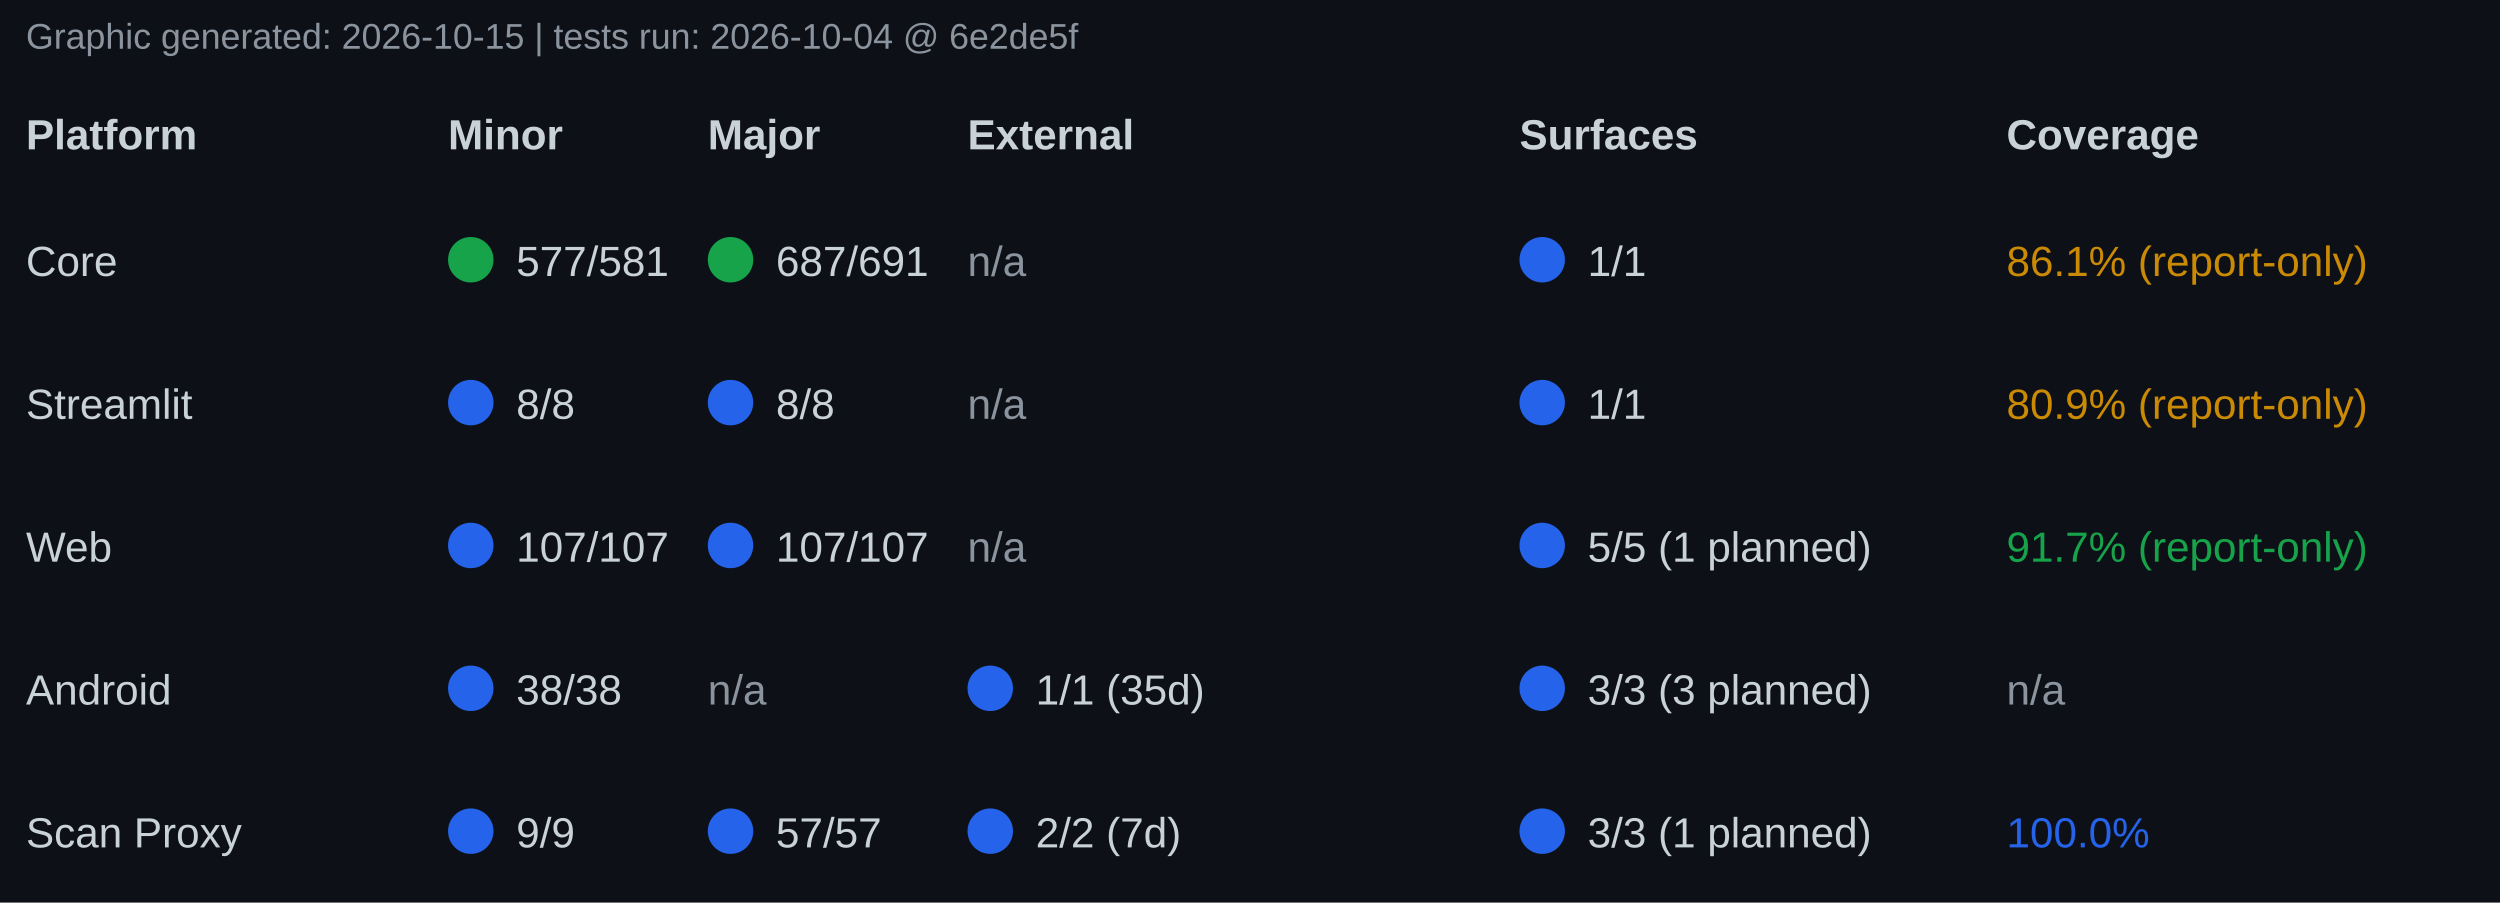
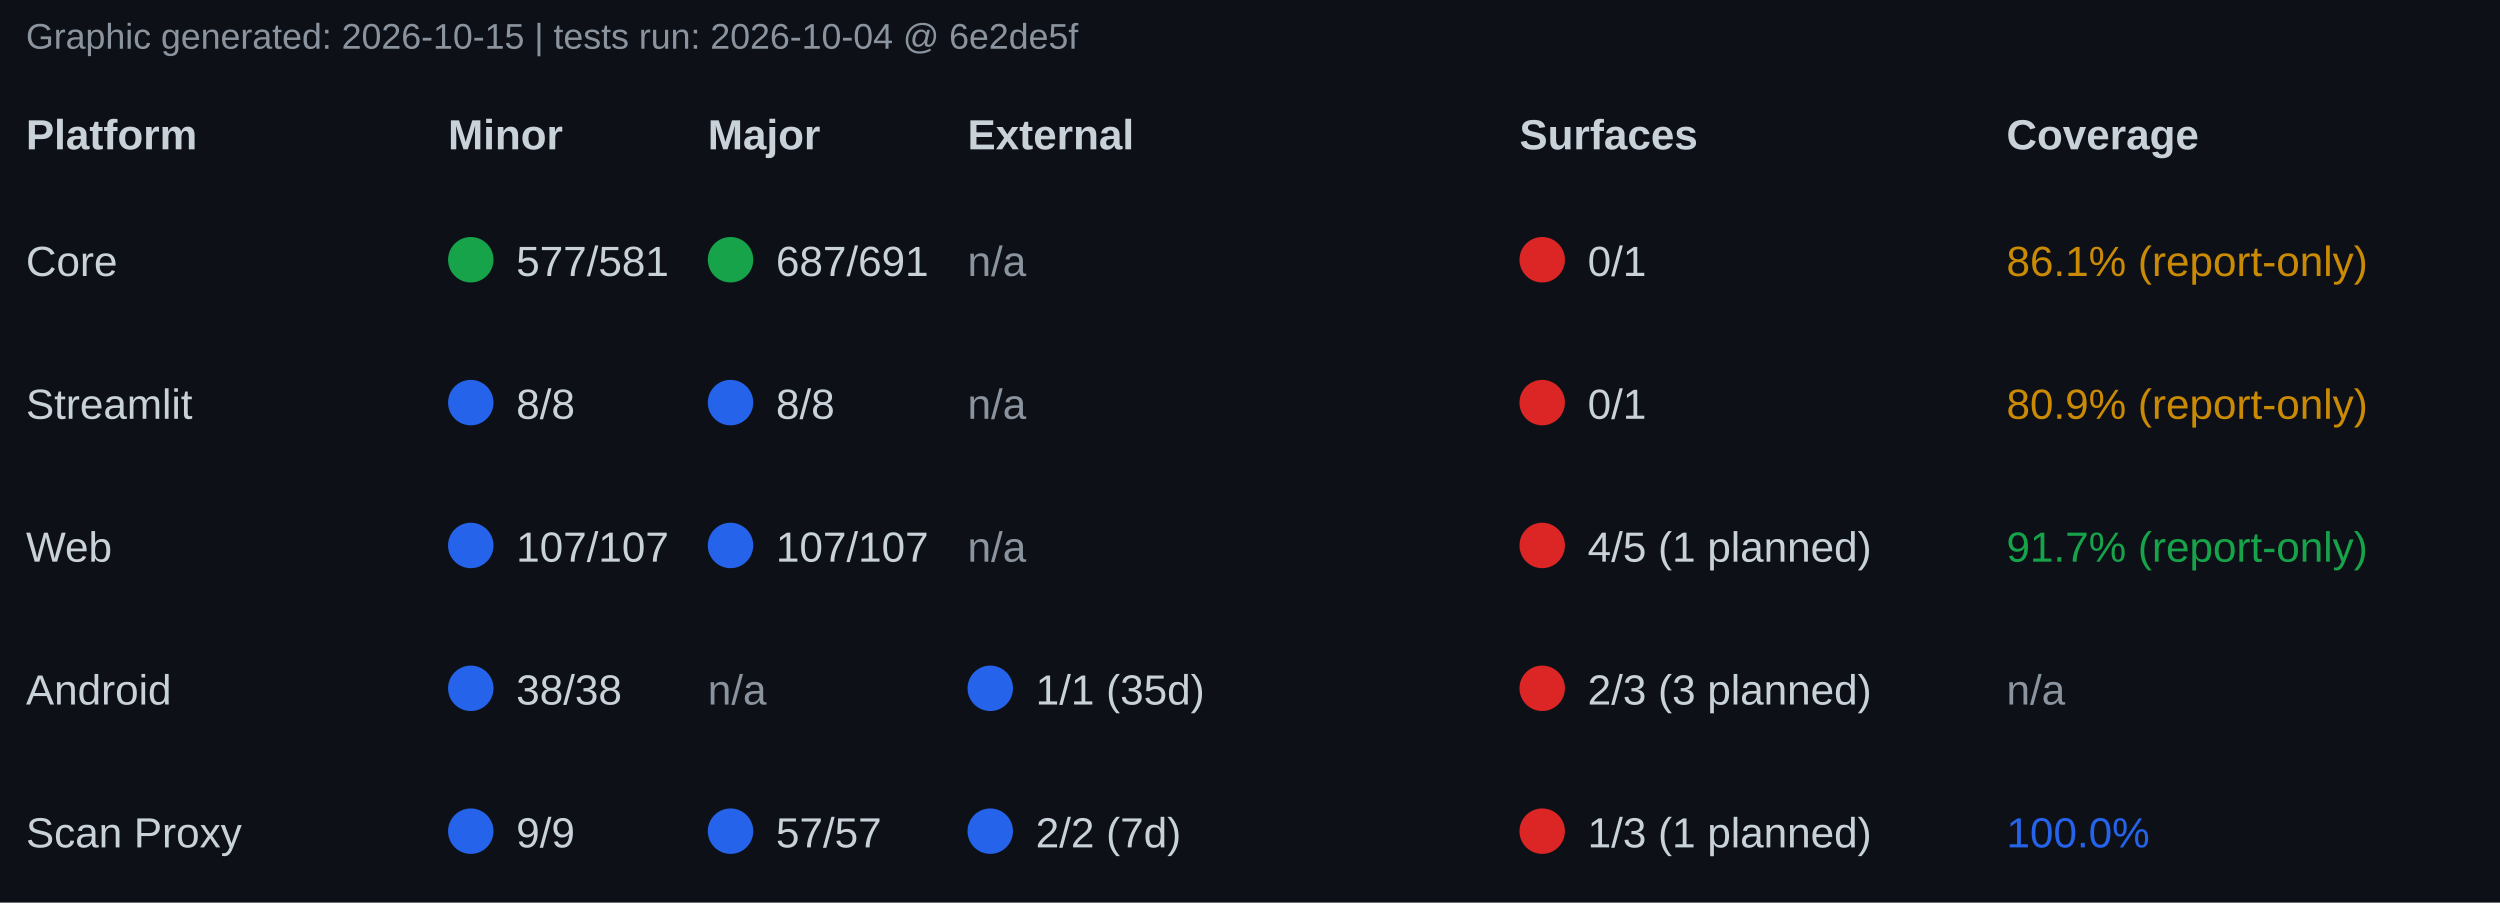
<svg xmlns="http://www.w3.org/2000/svg" width="770" height="278" font-family="Segoe UI, Arial, sans-serif" font-size="13">
  <rect x="0" y="0" width="770" height="278" fill="#0d1117" />
  <text x="8" y="15" fill="#8b949e" font-size="11">Graphic generated: 2026-10-15 | tests run: 2026-10-04 @ 6e2de5f</text>
  <text x="8" y="46" fill="#c9d1d9" font-weight="bold">Platform</text>
  <text x="138" y="46" fill="#c9d1d9" font-weight="bold">Minor</text>
  <text x="218" y="46" fill="#c9d1d9" font-weight="bold">Major</text>
  <text x="298" y="46" fill="#c9d1d9" font-weight="bold">External</text>
  <text x="468" y="46" fill="#c9d1d9" font-weight="bold">Surfaces</text>
  <text x="618" y="46" fill="#c9d1d9" font-weight="bold">Coverage</text>
  <text x="8" y="85" fill="#c9d1d9">Core</text>
  <circle cx="145" cy="80" r="7" fill="#16a34a" />
  <text x="159" y="85" fill="#c9d1d9">577/581</text>
  <circle cx="225" cy="80" r="7" fill="#16a34a" />
  <text x="239" y="85" fill="#c9d1d9">687/691</text>
  <text x="298" y="85" fill="#8b949e">n/a</text>
-   <circle cx="475" cy="80" r="7" fill="#2563eb" />
-   <text x="489" y="85" fill="#c9d1d9">1/1</text>
+   <circle cx="475" cy="80" r="7" fill="#dc2626" />
+   <text x="489" y="85" fill="#c9d1d9">0/1</text>
  <text x="618" y="85" fill="#ca8a04">86.1% (report-only)</text>
  <text x="8" y="129" fill="#c9d1d9">Streamlit</text>
  <circle cx="145" cy="124" r="7" fill="#2563eb" />
  <text x="159" y="129" fill="#c9d1d9">8/8</text>
  <circle cx="225" cy="124" r="7" fill="#2563eb" />
  <text x="239" y="129" fill="#c9d1d9">8/8</text>
  <text x="298" y="129" fill="#8b949e">n/a</text>
-   <circle cx="475" cy="124" r="7" fill="#2563eb" />
-   <text x="489" y="129" fill="#c9d1d9">1/1</text>
+   <circle cx="475" cy="124" r="7" fill="#dc2626" />
+   <text x="489" y="129" fill="#c9d1d9">0/1</text>
  <text x="618" y="129" fill="#ca8a04">80.9% (report-only)</text>
  <text x="8" y="173" fill="#c9d1d9">Web</text>
  <circle cx="145" cy="168" r="7" fill="#2563eb" />
  <text x="159" y="173" fill="#c9d1d9">107/107</text>
  <circle cx="225" cy="168" r="7" fill="#2563eb" />
  <text x="239" y="173" fill="#c9d1d9">107/107</text>
  <text x="298" y="173" fill="#8b949e">n/a</text>
-   <circle cx="475" cy="168" r="7" fill="#2563eb" />
-   <text x="489" y="173" fill="#c9d1d9">5/5 (1 planned)</text>
+   <circle cx="475" cy="168" r="7" fill="#dc2626" />
+   <text x="489" y="173" fill="#c9d1d9">4/5 (1 planned)</text>
  <text x="618" y="173" fill="#16a34a">91.7% (report-only)</text>
  <text x="8" y="217" fill="#c9d1d9">Android</text>
  <circle cx="145" cy="212" r="7" fill="#2563eb" />
  <text x="159" y="217" fill="#c9d1d9">38/38</text>
  <text x="218" y="217" fill="#8b949e">n/a</text>
  <circle cx="305" cy="212" r="7" fill="#2563eb" />
  <text x="319" y="217" fill="#c9d1d9">1/1 (35d)</text>
-   <circle cx="475" cy="212" r="7" fill="#2563eb" />
-   <text x="489" y="217" fill="#c9d1d9">3/3 (3 planned)</text>
+   <circle cx="475" cy="212" r="7" fill="#dc2626" />
+   <text x="489" y="217" fill="#c9d1d9">2/3 (3 planned)</text>
  <text x="618" y="217" fill="#8b949e">n/a</text>
  <text x="8" y="261" fill="#c9d1d9">Scan Proxy</text>
  <circle cx="145" cy="256" r="7" fill="#2563eb" />
  <text x="159" y="261" fill="#c9d1d9">9/9</text>
  <circle cx="225" cy="256" r="7" fill="#2563eb" />
  <text x="239" y="261" fill="#c9d1d9">57/57</text>
  <circle cx="305" cy="256" r="7" fill="#2563eb" />
  <text x="319" y="261" fill="#c9d1d9">2/2 (7d)</text>
-   <circle cx="475" cy="256" r="7" fill="#2563eb" />
-   <text x="489" y="261" fill="#c9d1d9">3/3 (1 planned)</text>
+   <circle cx="475" cy="256" r="7" fill="#dc2626" />
+   <text x="489" y="261" fill="#c9d1d9">1/3 (1 planned)</text>
  <text x="618" y="261" fill="#2563eb">100.0%</text>
</svg>
